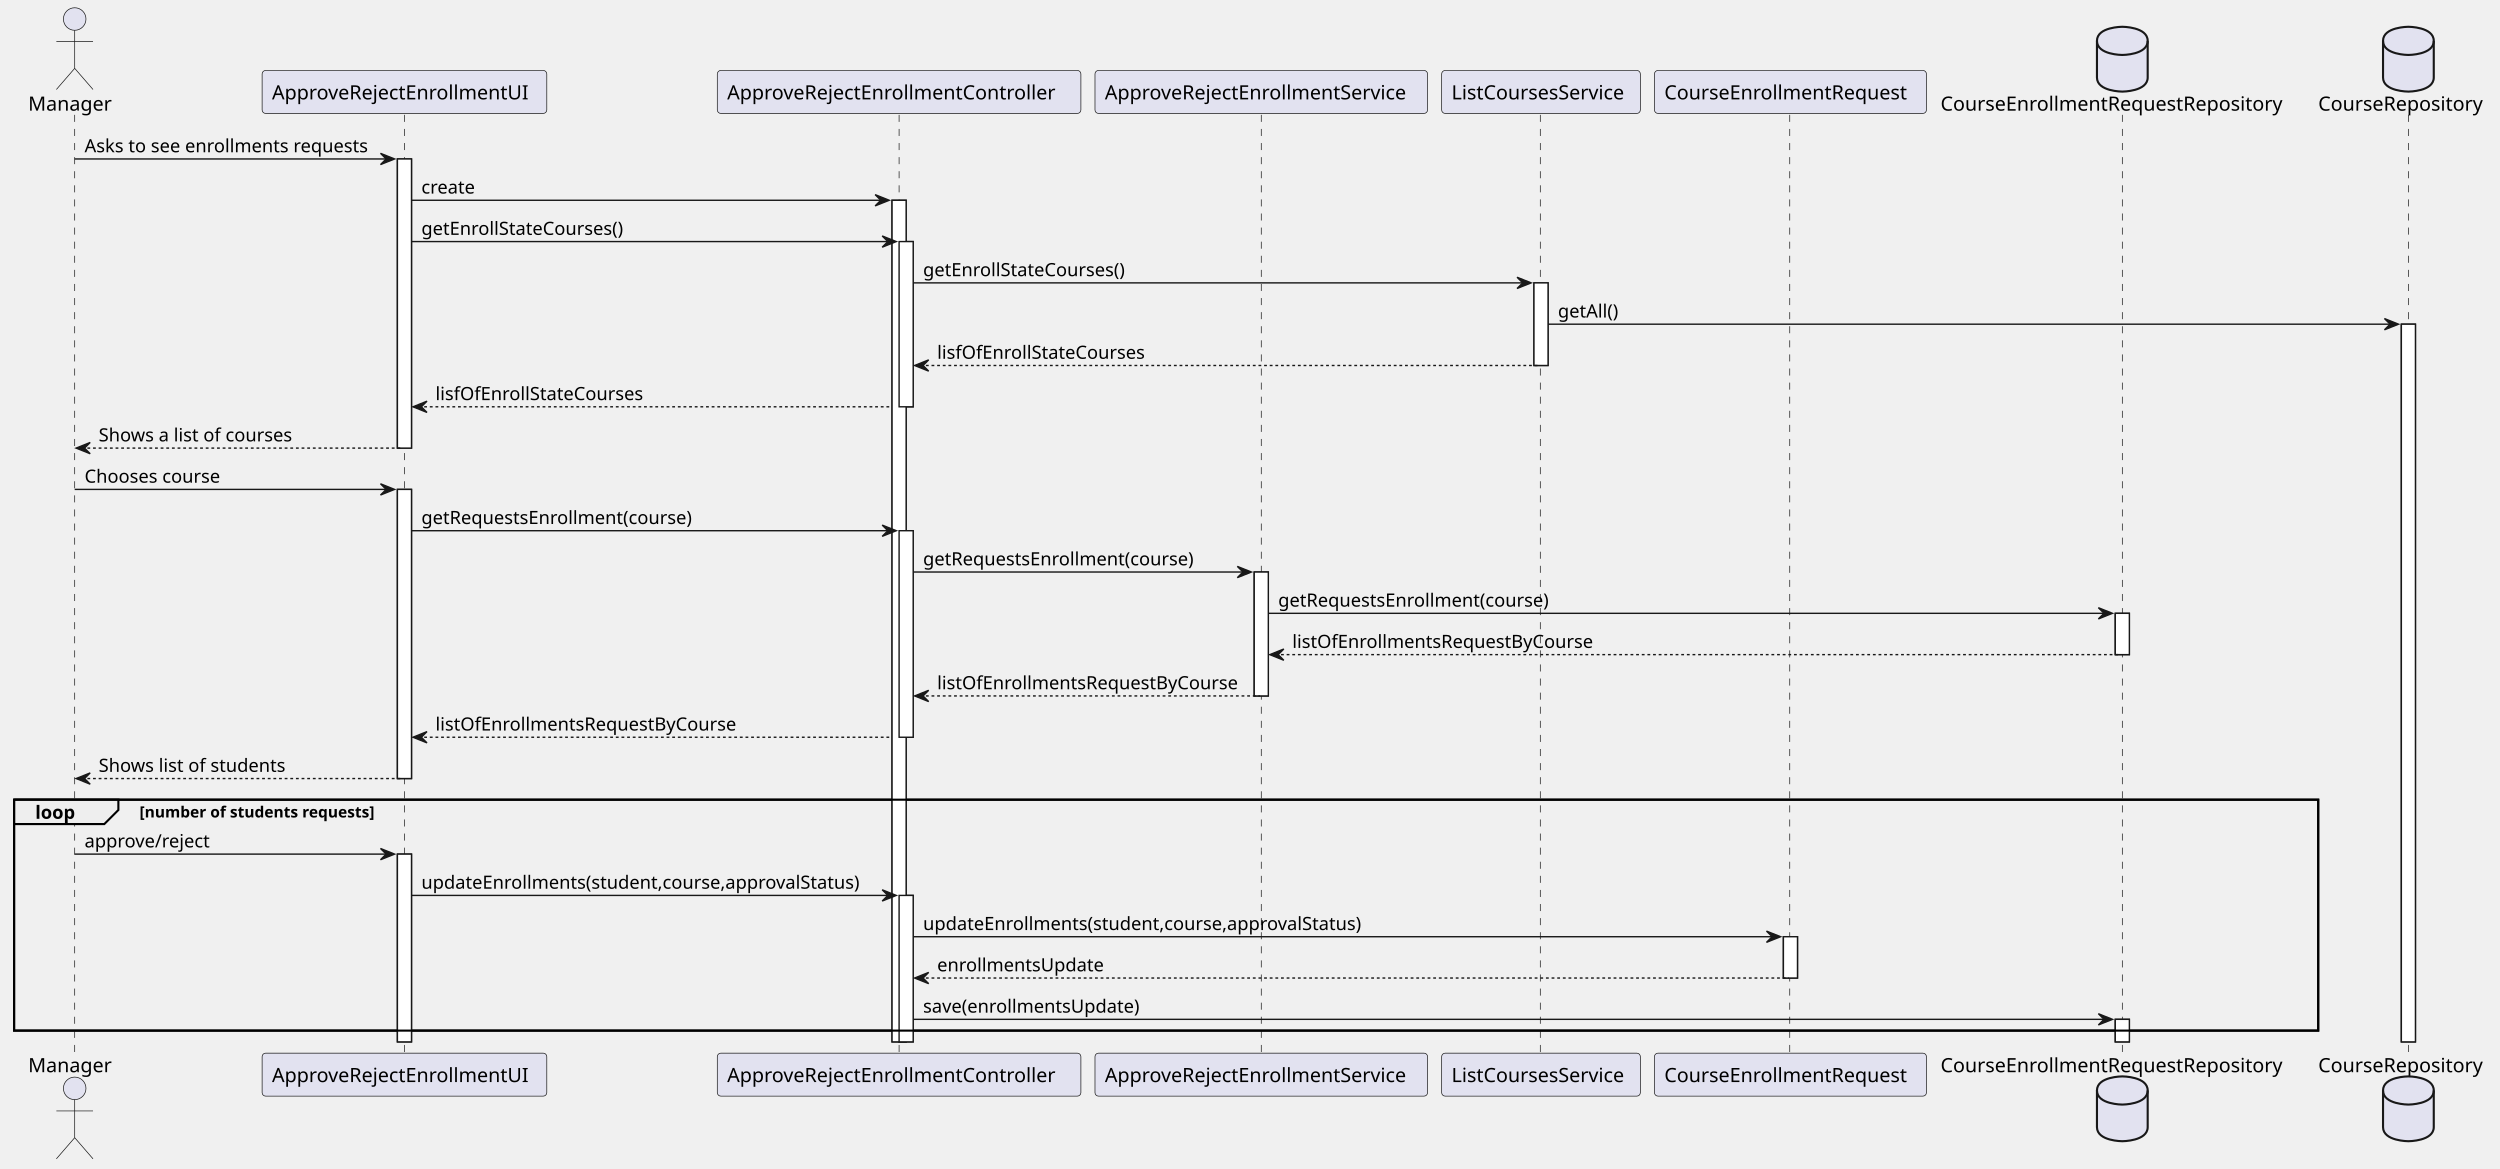
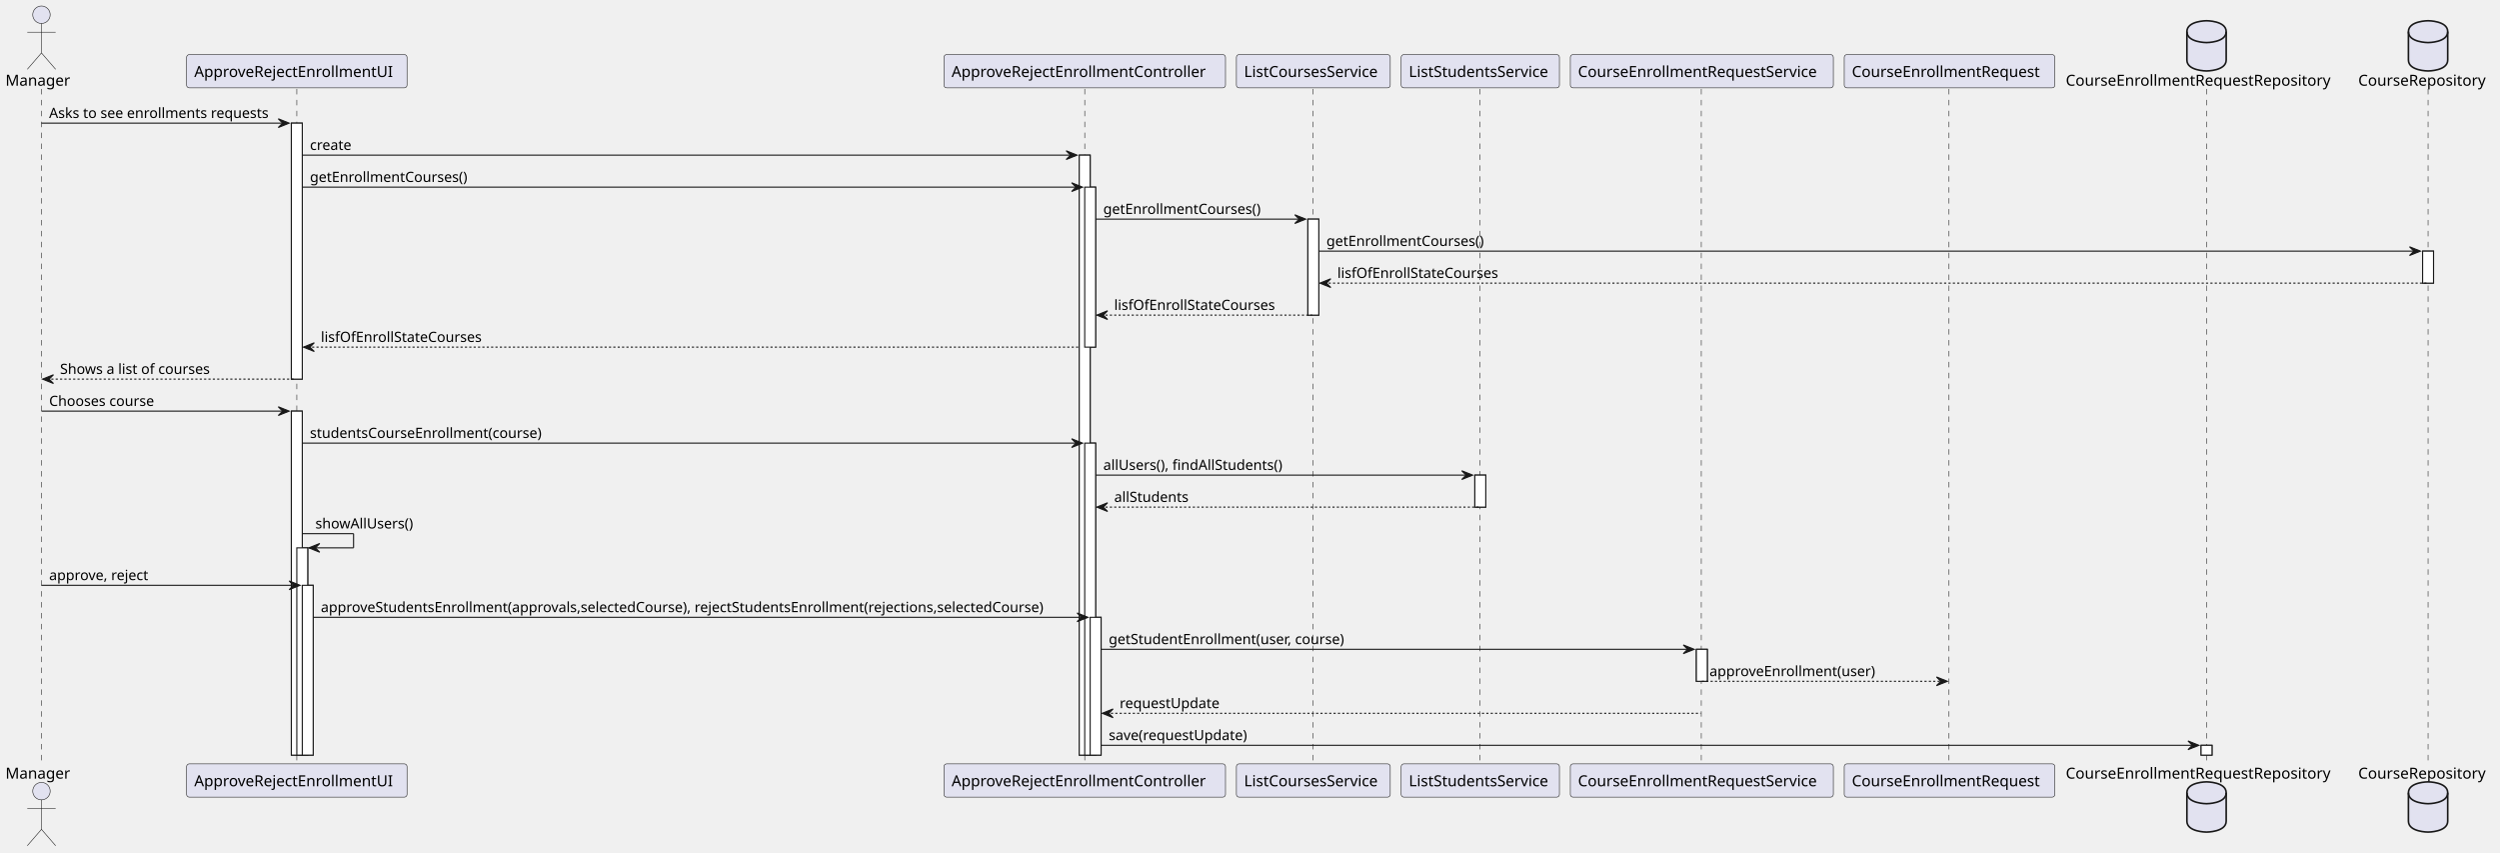
- <svg xmlns="http://www.w3.org/2000/svg" contentStyleType="text/css" height="829px" preserveAspectRatio="none" style="width:1774px;height:829px;background:#FFFFFF;" version="1.1" viewBox="0 0 1774 829" width="1774px" zoomAndPan="magnify">
+ <svg xmlns="http://www.w3.org/2000/svg" contentStyleType="text/css" height="781px" preserveAspectRatio="none" style="width:2290px;height:781px;background:#FFFFFF;" version="1.1" viewBox="0 0 2290 781" width="2290px" zoomAndPan="magnify">
  <defs />
  <g>
-     <rect fill="#FFFFFF" height="205.174" style="stroke:#181818;stroke-width:1.0;" width="10" x="282" y="112.799" />
-     <rect fill="#FFFFFF" height="205.174" style="stroke:#181818;stroke-width:1.0;" width="10" x="282" y="347.283" />
-     <rect fill="#FFFFFF" height="133.242" style="stroke:#181818;stroke-width:1.0;" width="10" x="282" y="606.078" />
-     <rect fill="#FFFFFF" height="597.211" style="stroke:#181818;stroke-width:1.0;" width="10" x="633" y="142.109" />
-     <rect fill="#FFFFFF" height="117.242" style="stroke:#181818;stroke-width:1.0;" width="10" x="638" y="171.42" />
-     <rect fill="#FFFFFF" height="146.553" style="stroke:#181818;stroke-width:1.0;" width="10" x="638" y="376.594" />
-     <rect fill="#FFFFFF" height="103.932" style="stroke:#181818;stroke-width:1.0;" width="10" x="638" y="635.389" />
-     <rect fill="#FFFFFF" height="87.932" style="stroke:#181818;stroke-width:1.0;" width="10" x="890" y="405.904" />
-     <rect fill="#FFFFFF" height="58.621" style="stroke:#181818;stroke-width:1.0;" width="10" x="1088.5" y="200.731" />
-     <rect fill="#FFFFFF" height="29.311" style="stroke:#181818;stroke-width:1.0;" width="10" x="1265.5" y="664.699" />
-     <rect fill="#FFFFFF" height="29.311" style="stroke:#181818;stroke-width:1.0;" width="10" x="1501" y="435.215" />
-     <rect fill="#FFFFFF" height="16" style="stroke:#181818;stroke-width:1.0;" width="10" x="1501" y="723.32" />
-     <rect fill="#FFFFFF" height="509.279" style="stroke:#181818;stroke-width:1.0;" width="10" x="1704" y="230.041" />
-     <rect fill="none" height="163.863" style="stroke:#000000;stroke-width:1.5;" width="1635" x="10" y="567.457" />
-     <line style="stroke:#181818;stroke-width:0.5;stroke-dasharray:5.0,5.0;" x1="53" x2="53" y1="81.488" y2="748.32" />
-     <line style="stroke:#181818;stroke-width:0.5;stroke-dasharray:5.0,5.0;" x1="287" x2="287" y1="81.488" y2="748.32" />
-     <line style="stroke:#181818;stroke-width:0.5;stroke-dasharray:5.0,5.0;" x1="638" x2="638" y1="81.488" y2="748.32" />
-     <line style="stroke:#181818;stroke-width:0.5;stroke-dasharray:5.0,5.0;" x1="895" x2="895" y1="81.488" y2="748.32" />
-     <line style="stroke:#181818;stroke-width:0.5;stroke-dasharray:5.0,5.0;" x1="1093" x2="1093" y1="81.488" y2="748.32" />
-     <line style="stroke:#181818;stroke-width:0.5;stroke-dasharray:5.0,5.0;" x1="1270" x2="1270" y1="81.488" y2="748.32" />
-     <line style="stroke:#181818;stroke-width:0.5;stroke-dasharray:5.0,5.0;" x1="1506" x2="1506" y1="81.488" y2="748.32" />
-     <line style="stroke:#181818;stroke-width:0.5;stroke-dasharray:5.0,5.0;" x1="1709" x2="1709" y1="81.488" y2="748.32" />
-     <text fill="#000000" font-family="sans-serif" font-size="14" lengthAdjust="spacing" textLength="60" x="20" y="78.535">Manager</text>
-     <ellipse cx="53" cy="13.5" fill="#E2E2F0" rx="8" ry="8" style="stroke:#181818;stroke-width:0.5;" />
-     <path d="M53,21.5 L53,48.5 M40,29.5 L66,29.5 M53,48.5 L40,63.5 M53,48.5 L66,63.5 " fill="none" style="stroke:#181818;stroke-width:0.5;" />
-     <text fill="#000000" font-family="sans-serif" font-size="14" lengthAdjust="spacing" textLength="60" x="20" y="760.856">Manager</text>
-     <ellipse cx="53" cy="772.309" fill="#E2E2F0" rx="8" ry="8" style="stroke:#181818;stroke-width:0.5;" />
-     <path d="M53,780.309 L53,807.309 M40,788.309 L66,788.309 M53,807.309 L40,822.309 M53,807.309 L66,822.309 " fill="none" style="stroke:#181818;stroke-width:0.5;" />
-     <rect fill="#E2E2F0" height="30.488" rx="2.5" ry="2.5" style="stroke:#181818;stroke-width:0.5;" width="202" x="186" y="50" />
-     <text fill="#000000" font-family="sans-serif" font-size="14" lengthAdjust="spacing" textLength="188" x="193" y="70.535">ApproveRejectEnrollmentUI</text>
-     <rect fill="#E2E2F0" height="30.488" rx="2.5" ry="2.5" style="stroke:#181818;stroke-width:0.5;" width="202" x="186" y="747.32" />
-     <text fill="#000000" font-family="sans-serif" font-size="14" lengthAdjust="spacing" textLength="188" x="193" y="767.856">ApproveRejectEnrollmentUI</text>
-     <rect fill="#E2E2F0" height="30.488" rx="2.5" ry="2.5" style="stroke:#181818;stroke-width:0.5;" width="258" x="509" y="50" />
-     <text fill="#000000" font-family="sans-serif" font-size="14" lengthAdjust="spacing" textLength="244" x="516" y="70.535">ApproveRejectEnrollmentController</text>
-     <rect fill="#E2E2F0" height="30.488" rx="2.5" ry="2.5" style="stroke:#181818;stroke-width:0.5;" width="258" x="509" y="747.32" />
-     <text fill="#000000" font-family="sans-serif" font-size="14" lengthAdjust="spacing" textLength="244" x="516" y="767.856">ApproveRejectEnrollmentController</text>
-     <rect fill="#E2E2F0" height="30.488" rx="2.5" ry="2.5" style="stroke:#181818;stroke-width:0.5;" width="236" x="777" y="50" />
-     <text fill="#000000" font-family="sans-serif" font-size="14" lengthAdjust="spacing" textLength="222" x="784" y="70.535">ApproveRejectEnrollmentService</text>
-     <rect fill="#E2E2F0" height="30.488" rx="2.5" ry="2.5" style="stroke:#181818;stroke-width:0.5;" width="236" x="777" y="747.32" />
-     <text fill="#000000" font-family="sans-serif" font-size="14" lengthAdjust="spacing" textLength="222" x="784" y="767.856">ApproveRejectEnrollmentService</text>
-     <rect fill="#E2E2F0" height="30.488" rx="2.5" ry="2.5" style="stroke:#181818;stroke-width:0.5;" width="141" x="1023" y="50" />
-     <text fill="#000000" font-family="sans-serif" font-size="14" lengthAdjust="spacing" textLength="127" x="1030" y="70.535">ListCoursesService</text>
-     <rect fill="#E2E2F0" height="30.488" rx="2.5" ry="2.5" style="stroke:#181818;stroke-width:0.5;" width="141" x="1023" y="747.32" />
-     <text fill="#000000" font-family="sans-serif" font-size="14" lengthAdjust="spacing" textLength="127" x="1030" y="767.856">ListCoursesService</text>
-     <rect fill="#E2E2F0" height="30.488" rx="2.5" ry="2.5" style="stroke:#181818;stroke-width:0.5;" width="193" x="1174" y="50" />
-     <text fill="#000000" font-family="sans-serif" font-size="14" lengthAdjust="spacing" textLength="179" x="1181" y="70.535">CourseEnrollmentRequest</text>
-     <rect fill="#E2E2F0" height="30.488" rx="2.5" ry="2.5" style="stroke:#181818;stroke-width:0.5;" width="193" x="1174" y="747.32" />
-     <text fill="#000000" font-family="sans-serif" font-size="14" lengthAdjust="spacing" textLength="179" x="1181" y="767.856">CourseEnrollmentRequest</text>
-     <text fill="#000000" font-family="sans-serif" font-size="14" lengthAdjust="spacing" textLength="252" x="1377" y="78.535">CourseEnrollmentRequestRepository</text>
-     <path d="M1488,29 C1488,19 1506,19 1506,19 C1506,19 1524,19 1524,29 L1524,55 C1524,65 1506,65 1506,65 C1506,65 1488,65 1488,55 L1488,29 " fill="#E2E2F0" style="stroke:#181818;stroke-width:1.5;" />
-     <path d="M1488,29 C1488,39 1506,39 1506,39 C1506,39 1524,39 1524,29 " fill="none" style="stroke:#181818;stroke-width:1.5;" />
-     <text fill="#000000" font-family="sans-serif" font-size="14" lengthAdjust="spacing" textLength="252" x="1377" y="760.856">CourseEnrollmentRequestRepository</text>
-     <path d="M1488,773.809 C1488,763.809 1506,763.809 1506,763.809 C1506,763.809 1524,763.809 1524,773.809 L1524,799.809 C1524,809.809 1506,809.809 1506,809.809 C1506,809.809 1488,809.809 1488,799.809 L1488,773.809 " fill="#E2E2F0" style="stroke:#181818;stroke-width:1.5;" />
-     <path d="M1488,773.809 C1488,783.809 1506,783.809 1506,783.809 C1506,783.809 1524,783.809 1524,773.809 " fill="none" style="stroke:#181818;stroke-width:1.5;" />
-     <text fill="#000000" font-family="sans-serif" font-size="14" lengthAdjust="spacing" textLength="122" x="1645" y="78.535">CourseRepository</text>
-     <path d="M1691,29 C1691,19 1709,19 1709,19 C1709,19 1727,19 1727,29 L1727,55 C1727,65 1709,65 1709,65 C1709,65 1691,65 1691,55 L1691,29 " fill="#E2E2F0" style="stroke:#181818;stroke-width:1.5;" />
-     <path d="M1691,29 C1691,39 1709,39 1709,39 C1709,39 1727,39 1727,29 " fill="none" style="stroke:#181818;stroke-width:1.5;" />
-     <text fill="#000000" font-family="sans-serif" font-size="14" lengthAdjust="spacing" textLength="122" x="1645" y="760.856">CourseRepository</text>
-     <path d="M1691,773.809 C1691,763.809 1709,763.809 1709,763.809 C1709,763.809 1727,763.809 1727,773.809 L1727,799.809 C1727,809.809 1709,809.809 1709,809.809 C1709,809.809 1691,809.809 1691,799.809 L1691,773.809 " fill="#E2E2F0" style="stroke:#181818;stroke-width:1.5;" />
-     <path d="M1691,773.809 C1691,783.809 1709,783.809 1709,783.809 C1709,783.809 1727,783.809 1727,773.809 " fill="none" style="stroke:#181818;stroke-width:1.5;" />
-     <rect fill="#FFFFFF" height="205.174" style="stroke:#181818;stroke-width:1.0;" width="10" x="282" y="112.799" />
-     <rect fill="#FFFFFF" height="205.174" style="stroke:#181818;stroke-width:1.0;" width="10" x="282" y="347.283" />
-     <rect fill="#FFFFFF" height="133.242" style="stroke:#181818;stroke-width:1.0;" width="10" x="282" y="606.078" />
-     <rect fill="#FFFFFF" height="597.211" style="stroke:#181818;stroke-width:1.0;" width="10" x="633" y="142.109" />
-     <rect fill="#FFFFFF" height="117.242" style="stroke:#181818;stroke-width:1.0;" width="10" x="638" y="171.42" />
-     <rect fill="#FFFFFF" height="146.553" style="stroke:#181818;stroke-width:1.0;" width="10" x="638" y="376.594" />
-     <rect fill="#FFFFFF" height="103.932" style="stroke:#181818;stroke-width:1.0;" width="10" x="638" y="635.389" />
-     <rect fill="#FFFFFF" height="87.932" style="stroke:#181818;stroke-width:1.0;" width="10" x="890" y="405.904" />
-     <rect fill="#FFFFFF" height="58.621" style="stroke:#181818;stroke-width:1.0;" width="10" x="1088.5" y="200.731" />
-     <rect fill="#FFFFFF" height="29.311" style="stroke:#181818;stroke-width:1.0;" width="10" x="1265.5" y="664.699" />
-     <rect fill="#FFFFFF" height="29.311" style="stroke:#181818;stroke-width:1.0;" width="10" x="1501" y="435.215" />
-     <rect fill="#FFFFFF" height="16" style="stroke:#181818;stroke-width:1.0;" width="10" x="1501" y="723.32" />
-     <rect fill="#FFFFFF" height="509.279" style="stroke:#181818;stroke-width:1.0;" width="10" x="1704" y="230.041" />
-     <polygon fill="#181818" points="270,108.799,280,112.799,270,116.799,274,112.799" style="stroke:#181818;stroke-width:1.0;" />
-     <line style="stroke:#181818;stroke-width:1.0;" x1="53" x2="276" y1="112.799" y2="112.799" />
-     <text fill="#000000" font-family="sans-serif" font-size="13" lengthAdjust="spacing" textLength="210" x="60" y="108.057">Asks to see enrollments requests</text>
-     <polygon fill="#181818" points="621,138.109,631,142.109,621,146.109,625,142.109" style="stroke:#181818;stroke-width:1.0;" />
-     <line style="stroke:#181818;stroke-width:1.0;" x1="292" x2="627" y1="142.109" y2="142.109" />
-     <text fill="#000000" font-family="sans-serif" font-size="13" lengthAdjust="spacing" textLength="38" x="299" y="137.367">create</text>
-     <polygon fill="#181818" points="626,167.42,636,171.42,626,175.42,630,171.42" style="stroke:#181818;stroke-width:1.0;" />
-     <line style="stroke:#181818;stroke-width:1.0;" x1="292" x2="632" y1="171.42" y2="171.42" />
-     <text fill="#000000" font-family="sans-serif" font-size="13" lengthAdjust="spacing" textLength="146" x="299" y="166.678">getEnrollStateCourses()</text>
-     <polygon fill="#181818" points="1076.5,196.731,1086.5,200.731,1076.5,204.731,1080.5,200.731" style="stroke:#181818;stroke-width:1.0;" />
-     <line style="stroke:#181818;stroke-width:1.0;" x1="648" x2="1082.5" y1="200.731" y2="200.731" />
-     <text fill="#000000" font-family="sans-serif" font-size="13" lengthAdjust="spacing" textLength="146" x="655" y="195.988">getEnrollStateCourses()</text>
-     <polygon fill="#181818" points="1692,226.041,1702,230.041,1692,234.041,1696,230.041" style="stroke:#181818;stroke-width:1.0;" />
-     <line style="stroke:#181818;stroke-width:1.0;" x1="1098.5" x2="1698" y1="230.041" y2="230.041" />
-     <text fill="#000000" font-family="sans-serif" font-size="13" lengthAdjust="spacing" textLength="45" x="1105.5" y="225.299">getAll()</text>
-     <polygon fill="#181818" points="659,255.352,649,259.352,659,263.352,655,259.352" style="stroke:#181818;stroke-width:1.0;" />
-     <line style="stroke:#181818;stroke-width:1.0;stroke-dasharray:2.0,2.0;" x1="653" x2="1092.5" y1="259.352" y2="259.352" />
-     <text fill="#000000" font-family="sans-serif" font-size="13" lengthAdjust="spacing" textLength="153" x="665" y="254.609">lisfOfEnrollStateCourses</text>
-     <polygon fill="#181818" points="303,284.662,293,288.662,303,292.662,299,288.662" style="stroke:#181818;stroke-width:1.0;" />
-     <line style="stroke:#181818;stroke-width:1.0;stroke-dasharray:2.0,2.0;" x1="297" x2="632" y1="288.662" y2="288.662" />
-     <text fill="#000000" font-family="sans-serif" font-size="13" lengthAdjust="spacing" textLength="153" x="309" y="283.92">lisfOfEnrollStateCourses</text>
-     <polygon fill="#181818" points="64,313.973,54,317.973,64,321.973,60,317.973" style="stroke:#181818;stroke-width:1.0;" />
-     <line style="stroke:#181818;stroke-width:1.0;stroke-dasharray:2.0,2.0;" x1="58" x2="286" y1="317.973" y2="317.973" />
-     <text fill="#000000" font-family="sans-serif" font-size="13" lengthAdjust="spacing" textLength="145" x="70" y="313.231">Shows a list of courses</text>
-     <polygon fill="#181818" points="270,343.283,280,347.283,270,351.283,274,347.283" style="stroke:#181818;stroke-width:1.0;" />
-     <line style="stroke:#181818;stroke-width:1.0;" x1="53" x2="276" y1="347.283" y2="347.283" />
-     <text fill="#000000" font-family="sans-serif" font-size="13" lengthAdjust="spacing" textLength="100" x="60" y="342.541">Chooses course</text>
-     <polygon fill="#181818" points="626,372.594,636,376.594,626,380.594,630,376.594" style="stroke:#181818;stroke-width:1.0;" />
-     <line style="stroke:#181818;stroke-width:1.0;" x1="292" x2="632" y1="376.594" y2="376.594" />
-     <text fill="#000000" font-family="sans-serif" font-size="13" lengthAdjust="spacing" textLength="195" x="299" y="371.852">getRequestsEnrollment(course)</text>
-     <polygon fill="#181818" points="878,401.904,888,405.904,878,409.904,882,405.904" style="stroke:#181818;stroke-width:1.0;" />
-     <line style="stroke:#181818;stroke-width:1.0;" x1="648" x2="884" y1="405.904" y2="405.904" />
-     <text fill="#000000" font-family="sans-serif" font-size="13" lengthAdjust="spacing" textLength="195" x="655" y="401.162">getRequestsEnrollment(course)</text>
-     <polygon fill="#181818" points="1489,431.215,1499,435.215,1489,439.215,1493,435.215" style="stroke:#181818;stroke-width:1.0;" />
-     <line style="stroke:#181818;stroke-width:1.0;" x1="900" x2="1495" y1="435.215" y2="435.215" />
-     <text fill="#000000" font-family="sans-serif" font-size="13" lengthAdjust="spacing" textLength="195" x="907" y="430.473">getRequestsEnrollment(course)</text>
-     <polygon fill="#181818" points="911,460.525,901,464.525,911,468.525,907,464.525" style="stroke:#181818;stroke-width:1.0;" />
-     <line style="stroke:#181818;stroke-width:1.0;stroke-dasharray:2.0,2.0;" x1="905" x2="1505" y1="464.525" y2="464.525" />
-     <text fill="#000000" font-family="sans-serif" font-size="13" lengthAdjust="spacing" textLength="218" x="917" y="459.783">listOfEnrollmentsRequestByCourse</text>
-     <polygon fill="#181818" points="659,489.836,649,493.836,659,497.836,655,493.836" style="stroke:#181818;stroke-width:1.0;" />
-     <line style="stroke:#181818;stroke-width:1.0;stroke-dasharray:2.0,2.0;" x1="653" x2="894" y1="493.836" y2="493.836" />
-     <text fill="#000000" font-family="sans-serif" font-size="13" lengthAdjust="spacing" textLength="218" x="665" y="489.094">listOfEnrollmentsRequestByCourse</text>
-     <polygon fill="#181818" points="303,519.146,293,523.146,303,527.146,299,523.146" style="stroke:#181818;stroke-width:1.0;" />
-     <line style="stroke:#181818;stroke-width:1.0;stroke-dasharray:2.0,2.0;" x1="297" x2="632" y1="523.146" y2="523.146" />
-     <text fill="#000000" font-family="sans-serif" font-size="13" lengthAdjust="spacing" textLength="218" x="309" y="518.404">listOfEnrollmentsRequestByCourse</text>
-     <polygon fill="#181818" points="64,548.457,54,552.457,64,556.457,60,552.457" style="stroke:#181818;stroke-width:1.0;" />
-     <line style="stroke:#181818;stroke-width:1.0;stroke-dasharray:2.0,2.0;" x1="58" x2="286" y1="552.457" y2="552.457" />
-     <text fill="#000000" font-family="sans-serif" font-size="13" lengthAdjust="spacing" textLength="140" x="70" y="547.715">Shows list of students</text>
-     <path d="M10,567.457 L84,567.457 L84,574.768 L74,584.768 L10,584.768 L10,567.457 " fill="#EEEEEE" style="stroke:#000000;stroke-width:1.5;" />
-     <rect fill="none" height="163.863" style="stroke:#000000;stroke-width:1.5;" width="1635" x="10" y="567.457" />
-     <text fill="#000000" font-family="sans-serif" font-size="13" font-weight="bold" lengthAdjust="spacing" textLength="29" x="25" y="581.025">loop</text>
-     <text fill="#000000" font-family="sans-serif" font-size="11" font-weight="bold" lengthAdjust="spacing" textLength="169" x="99" y="580.092">[number of students requests]</text>
-     <polygon fill="#181818" points="270,602.078,280,606.078,270,610.078,274,606.078" style="stroke:#181818;stroke-width:1.0;" />
-     <line style="stroke:#181818;stroke-width:1.0;" x1="53" x2="276" y1="606.078" y2="606.078" />
-     <text fill="#000000" font-family="sans-serif" font-size="13" lengthAdjust="spacing" textLength="92" x="60" y="601.336">approve/reject</text>
-     <polygon fill="#181818" points="626,631.389,636,635.389,626,639.389,630,635.389" style="stroke:#181818;stroke-width:1.0;" />
-     <line style="stroke:#181818;stroke-width:1.0;" x1="292" x2="632" y1="635.389" y2="635.389" />
-     <text fill="#000000" font-family="sans-serif" font-size="13" lengthAdjust="spacing" textLength="317" x="299" y="630.646">updateEnrollments(student,course,approvalStatus)</text>
-     <polygon fill="#181818" points="1253.5,660.699,1263.5,664.699,1253.5,668.699,1257.5,664.699" style="stroke:#181818;stroke-width:1.0;" />
-     <line style="stroke:#181818;stroke-width:1.0;" x1="648" x2="1259.5" y1="664.699" y2="664.699" />
-     <text fill="#000000" font-family="sans-serif" font-size="13" lengthAdjust="spacing" textLength="317" x="655" y="659.957">updateEnrollments(student,course,approvalStatus)</text>
-     <polygon fill="#181818" points="659,690.01,649,694.01,659,698.01,655,694.01" style="stroke:#181818;stroke-width:1.0;" />
-     <line style="stroke:#181818;stroke-width:1.0;stroke-dasharray:2.0,2.0;" x1="653" x2="1269.5" y1="694.01" y2="694.01" />
-     <text fill="#000000" font-family="sans-serif" font-size="13" lengthAdjust="spacing" textLength="119" x="665" y="689.268">enrollmentsUpdate</text>
-     <polygon fill="#181818" points="1489,719.32,1499,723.32,1489,727.32,1493,723.32" style="stroke:#181818;stroke-width:1.0;" />
-     <line style="stroke:#181818;stroke-width:1.0;" x1="648" x2="1495" y1="723.32" y2="723.32" />
-     <text fill="#000000" font-family="sans-serif" font-size="13" lengthAdjust="spacing" textLength="155" x="655" y="718.578">save(enrollmentsUpdate)</text>
+     <rect fill="#FFFFFF" height="234.484" style="stroke:#181818;stroke-width:1.0;" width="10" x="267" y="112.799" />
+     <rect fill="#FFFFFF" height="315.106" style="stroke:#181818;stroke-width:1.0;" width="10" x="267" y="376.594" />
+     <rect fill="#FFFFFF" height="189.863" style="stroke:#181818;stroke-width:1.0;" width="10" x="272" y="501.836" />
+     <rect fill="#FFFFFF" height="155.553" style="stroke:#181818;stroke-width:1.0;" width="10" x="277" y="536.146" />
+     <rect fill="#FFFFFF" height="549.59" style="stroke:#181818;stroke-width:1.0;" width="10" x="989" y="142.109" />
+     <rect fill="#FFFFFF" height="146.553" style="stroke:#181818;stroke-width:1.0;" width="10" x="994" y="171.42" />
+     <rect fill="#FFFFFF" height="285.795" style="stroke:#181818;stroke-width:1.0;" width="10" x="994" y="405.904" />
+     <rect fill="#FFFFFF" height="126.242" style="stroke:#181818;stroke-width:1.0;" width="10" x="999" y="565.457" />
+     <rect fill="#FFFFFF" height="87.932" style="stroke:#181818;stroke-width:1.0;" width="10" x="1198.5" y="200.731" />
+     <rect fill="#FFFFFF" height="29.311" style="stroke:#181818;stroke-width:1.0;" width="10" x="1351.5" y="435.215" />
+     <rect fill="#FFFFFF" height="29.311" style="stroke:#181818;stroke-width:1.0;" width="10" x="1554.5" y="594.768" />
+     <rect fill="#FFFFFF" height="9" style="stroke:#181818;stroke-width:1.0;" width="10" x="2017" y="682.699" />
+     <rect fill="#FFFFFF" height="29.311" style="stroke:#181818;stroke-width:1.0;" width="10" x="2220" y="230.041" />
+     <line style="stroke:#181818;stroke-width:0.5;stroke-dasharray:5.0,5.0;" x1="38" x2="38" y1="81.488" y2="700.699" />
+     <line style="stroke:#181818;stroke-width:0.5;stroke-dasharray:5.0,5.0;" x1="272" x2="272" y1="81.488" y2="700.699" />
+     <line style="stroke:#181818;stroke-width:0.5;stroke-dasharray:5.0,5.0;" x1="994" x2="994" y1="81.488" y2="700.699" />
+     <line style="stroke:#181818;stroke-width:0.5;stroke-dasharray:5.0,5.0;" x1="1203" x2="1203" y1="81.488" y2="700.699" />
+     <line style="stroke:#181818;stroke-width:0.5;stroke-dasharray:5.0,5.0;" x1="1356" x2="1356" y1="81.488" y2="700.699" />
+     <line style="stroke:#181818;stroke-width:0.5;stroke-dasharray:5.0,5.0;" x1="1559" x2="1559" y1="81.488" y2="700.699" />
+     <line style="stroke:#181818;stroke-width:0.5;stroke-dasharray:5.0,5.0;" x1="1786" x2="1786" y1="81.488" y2="700.699" />
+     <line style="stroke:#181818;stroke-width:0.5;stroke-dasharray:5.0,5.0;" x1="2022" x2="2022" y1="81.488" y2="700.699" />
+     <line style="stroke:#181818;stroke-width:0.5;stroke-dasharray:5.0,5.0;" x1="2225" x2="2225" y1="81.488" y2="700.699" />
+     <text fill="#000000" font-family="sans-serif" font-size="14" lengthAdjust="spacing" textLength="60" x="5" y="78.535">Manager</text>
+     <ellipse cx="38" cy="13.5" fill="#E2E2F0" rx="8" ry="8" style="stroke:#181818;stroke-width:0.5;" />
+     <path d="M38,21.5 L38,48.5 M25,29.5 L51,29.5 M38,48.5 L25,63.5 M38,48.5 L51,63.5 " fill="none" style="stroke:#181818;stroke-width:0.5;" />
+     <text fill="#000000" font-family="sans-serif" font-size="14" lengthAdjust="spacing" textLength="60" x="5" y="713.234">Manager</text>
+     <ellipse cx="38" cy="724.688" fill="#E2E2F0" rx="8" ry="8" style="stroke:#181818;stroke-width:0.5;" />
+     <path d="M38,732.688 L38,759.688 M25,740.688 L51,740.688 M38,759.688 L25,774.688 M38,759.688 L51,774.688 " fill="none" style="stroke:#181818;stroke-width:0.5;" />
+     <rect fill="#E2E2F0" height="30.488" rx="2.5" ry="2.5" style="stroke:#181818;stroke-width:0.5;" width="202" x="171" y="50" />
+     <text fill="#000000" font-family="sans-serif" font-size="14" lengthAdjust="spacing" textLength="188" x="178" y="70.535">ApproveRejectEnrollmentUI</text>
+     <rect fill="#E2E2F0" height="30.488" rx="2.5" ry="2.5" style="stroke:#181818;stroke-width:0.5;" width="202" x="171" y="699.699" />
+     <text fill="#000000" font-family="sans-serif" font-size="14" lengthAdjust="spacing" textLength="188" x="178" y="720.234">ApproveRejectEnrollmentUI</text>
+     <rect fill="#E2E2F0" height="30.488" rx="2.5" ry="2.5" style="stroke:#181818;stroke-width:0.5;" width="258" x="865" y="50" />
+     <text fill="#000000" font-family="sans-serif" font-size="14" lengthAdjust="spacing" textLength="244" x="872" y="70.535">ApproveRejectEnrollmentController</text>
+     <rect fill="#E2E2F0" height="30.488" rx="2.5" ry="2.5" style="stroke:#181818;stroke-width:0.5;" width="258" x="865" y="699.699" />
+     <text fill="#000000" font-family="sans-serif" font-size="14" lengthAdjust="spacing" textLength="244" x="872" y="720.234">ApproveRejectEnrollmentController</text>
+     <rect fill="#E2E2F0" height="30.488" rx="2.5" ry="2.5" style="stroke:#181818;stroke-width:0.5;" width="141" x="1133" y="50" />
+     <text fill="#000000" font-family="sans-serif" font-size="14" lengthAdjust="spacing" textLength="127" x="1140" y="70.535">ListCoursesService</text>
+     <rect fill="#E2E2F0" height="30.488" rx="2.5" ry="2.5" style="stroke:#181818;stroke-width:0.5;" width="141" x="1133" y="699.699" />
+     <text fill="#000000" font-family="sans-serif" font-size="14" lengthAdjust="spacing" textLength="127" x="1140" y="720.234">ListCoursesService</text>
+     <rect fill="#E2E2F0" height="30.488" rx="2.5" ry="2.5" style="stroke:#181818;stroke-width:0.5;" width="145" x="1284" y="50" />
+     <text fill="#000000" font-family="sans-serif" font-size="14" lengthAdjust="spacing" textLength="131" x="1291" y="70.535">ListStudentsService</text>
+     <rect fill="#E2E2F0" height="30.488" rx="2.5" ry="2.5" style="stroke:#181818;stroke-width:0.5;" width="145" x="1284" y="699.699" />
+     <text fill="#000000" font-family="sans-serif" font-size="14" lengthAdjust="spacing" textLength="131" x="1291" y="720.234">ListStudentsService</text>
+     <rect fill="#E2E2F0" height="30.488" rx="2.5" ry="2.5" style="stroke:#181818;stroke-width:0.5;" width="241" x="1439" y="50" />
+     <text fill="#000000" font-family="sans-serif" font-size="14" lengthAdjust="spacing" textLength="227" x="1446" y="70.535">CourseEnrollmentRequestService</text>
+     <rect fill="#E2E2F0" height="30.488" rx="2.5" ry="2.5" style="stroke:#181818;stroke-width:0.5;" width="241" x="1439" y="699.699" />
+     <text fill="#000000" font-family="sans-serif" font-size="14" lengthAdjust="spacing" textLength="227" x="1446" y="720.234">CourseEnrollmentRequestService</text>
+     <rect fill="#E2E2F0" height="30.488" rx="2.5" ry="2.5" style="stroke:#181818;stroke-width:0.5;" width="193" x="1690" y="50" />
+     <text fill="#000000" font-family="sans-serif" font-size="14" lengthAdjust="spacing" textLength="179" x="1697" y="70.535">CourseEnrollmentRequest</text>
+     <rect fill="#E2E2F0" height="30.488" rx="2.5" ry="2.5" style="stroke:#181818;stroke-width:0.5;" width="193" x="1690" y="699.699" />
+     <text fill="#000000" font-family="sans-serif" font-size="14" lengthAdjust="spacing" textLength="179" x="1697" y="720.234">CourseEnrollmentRequest</text>
+     <text fill="#000000" font-family="sans-serif" font-size="14" lengthAdjust="spacing" textLength="252" x="1893" y="78.535">CourseEnrollmentRequestRepository</text>
+     <path d="M2004,29 C2004,19 2022,19 2022,19 C2022,19 2040,19 2040,29 L2040,55 C2040,65 2022,65 2022,65 C2022,65 2004,65 2004,55 L2004,29 " fill="#E2E2F0" style="stroke:#181818;stroke-width:1.5;" />
+     <path d="M2004,29 C2004,39 2022,39 2022,39 C2022,39 2040,39 2040,29 " fill="none" style="stroke:#181818;stroke-width:1.5;" />
+     <text fill="#000000" font-family="sans-serif" font-size="14" lengthAdjust="spacing" textLength="252" x="1893" y="713.234">CourseEnrollmentRequestRepository</text>
+     <path d="M2004,726.188 C2004,716.188 2022,716.188 2022,716.188 C2022,716.188 2040,716.188 2040,726.188 L2040,752.188 C2040,762.188 2022,762.188 2022,762.188 C2022,762.188 2004,762.188 2004,752.188 L2004,726.188 " fill="#E2E2F0" style="stroke:#181818;stroke-width:1.5;" />
+     <path d="M2004,726.188 C2004,736.188 2022,736.188 2022,736.188 C2022,736.188 2040,736.188 2040,726.188 " fill="none" style="stroke:#181818;stroke-width:1.5;" />
+     <text fill="#000000" font-family="sans-serif" font-size="14" lengthAdjust="spacing" textLength="122" x="2161" y="78.535">CourseRepository</text>
+     <path d="M2207,29 C2207,19 2225,19 2225,19 C2225,19 2243,19 2243,29 L2243,55 C2243,65 2225,65 2225,65 C2225,65 2207,65 2207,55 L2207,29 " fill="#E2E2F0" style="stroke:#181818;stroke-width:1.5;" />
+     <path d="M2207,29 C2207,39 2225,39 2225,39 C2225,39 2243,39 2243,29 " fill="none" style="stroke:#181818;stroke-width:1.5;" />
+     <text fill="#000000" font-family="sans-serif" font-size="14" lengthAdjust="spacing" textLength="122" x="2161" y="713.234">CourseRepository</text>
+     <path d="M2207,726.188 C2207,716.188 2225,716.188 2225,716.188 C2225,716.188 2243,716.188 2243,726.188 L2243,752.188 C2243,762.188 2225,762.188 2225,762.188 C2225,762.188 2207,762.188 2207,752.188 L2207,726.188 " fill="#E2E2F0" style="stroke:#181818;stroke-width:1.5;" />
+     <path d="M2207,726.188 C2207,736.188 2225,736.188 2225,736.188 C2225,736.188 2243,736.188 2243,726.188 " fill="none" style="stroke:#181818;stroke-width:1.5;" />
+     <rect fill="#FFFFFF" height="234.484" style="stroke:#181818;stroke-width:1.0;" width="10" x="267" y="112.799" />
+     <rect fill="#FFFFFF" height="315.106" style="stroke:#181818;stroke-width:1.0;" width="10" x="267" y="376.594" />
+     <rect fill="#FFFFFF" height="189.863" style="stroke:#181818;stroke-width:1.0;" width="10" x="272" y="501.836" />
+     <rect fill="#FFFFFF" height="155.553" style="stroke:#181818;stroke-width:1.0;" width="10" x="277" y="536.146" />
+     <rect fill="#FFFFFF" height="549.59" style="stroke:#181818;stroke-width:1.0;" width="10" x="989" y="142.109" />
+     <rect fill="#FFFFFF" height="146.553" style="stroke:#181818;stroke-width:1.0;" width="10" x="994" y="171.42" />
+     <rect fill="#FFFFFF" height="285.795" style="stroke:#181818;stroke-width:1.0;" width="10" x="994" y="405.904" />
+     <rect fill="#FFFFFF" height="126.242" style="stroke:#181818;stroke-width:1.0;" width="10" x="999" y="565.457" />
+     <rect fill="#FFFFFF" height="87.932" style="stroke:#181818;stroke-width:1.0;" width="10" x="1198.5" y="200.731" />
+     <rect fill="#FFFFFF" height="29.311" style="stroke:#181818;stroke-width:1.0;" width="10" x="1351.5" y="435.215" />
+     <rect fill="#FFFFFF" height="29.311" style="stroke:#181818;stroke-width:1.0;" width="10" x="1554.5" y="594.768" />
+     <rect fill="#FFFFFF" height="9" style="stroke:#181818;stroke-width:1.0;" width="10" x="2017" y="682.699" />
+     <rect fill="#FFFFFF" height="29.311" style="stroke:#181818;stroke-width:1.0;" width="10" x="2220" y="230.041" />
+     <polygon fill="#181818" points="255,108.799,265,112.799,255,116.799,259,112.799" style="stroke:#181818;stroke-width:1.0;" />
+     <line style="stroke:#181818;stroke-width:1.0;" x1="38" x2="261" y1="112.799" y2="112.799" />
+     <text fill="#000000" font-family="sans-serif" font-size="13" lengthAdjust="spacing" textLength="210" x="45" y="108.057">Asks to see enrollments requests</text>
+     <polygon fill="#181818" points="977,138.109,987,142.109,977,146.109,981,142.109" style="stroke:#181818;stroke-width:1.0;" />
+     <line style="stroke:#181818;stroke-width:1.0;" x1="277" x2="983" y1="142.109" y2="142.109" />
+     <text fill="#000000" font-family="sans-serif" font-size="13" lengthAdjust="spacing" textLength="38" x="284" y="137.367">create</text>
+     <polygon fill="#181818" points="982,167.42,992,171.42,982,175.42,986,171.42" style="stroke:#181818;stroke-width:1.0;" />
+     <line style="stroke:#181818;stroke-width:1.0;" x1="277" x2="988" y1="171.42" y2="171.42" />
+     <text fill="#000000" font-family="sans-serif" font-size="13" lengthAdjust="spacing" textLength="147" x="284" y="166.678">getEnrollmentCourses()</text>
+     <polygon fill="#181818" points="1186.5,196.731,1196.5,200.731,1186.5,204.731,1190.5,200.731" style="stroke:#181818;stroke-width:1.0;" />
+     <line style="stroke:#181818;stroke-width:1.0;" x1="1004" x2="1192.5" y1="200.731" y2="200.731" />
+     <text fill="#000000" font-family="sans-serif" font-size="13" lengthAdjust="spacing" textLength="147" x="1011" y="195.988">getEnrollmentCourses()</text>
+     <polygon fill="#181818" points="2208,226.041,2218,230.041,2208,234.041,2212,230.041" style="stroke:#181818;stroke-width:1.0;" />
+     <line style="stroke:#181818;stroke-width:1.0;" x1="1208.5" x2="2214" y1="230.041" y2="230.041" />
+     <text fill="#000000" font-family="sans-serif" font-size="13" lengthAdjust="spacing" textLength="147" x="1215.5" y="225.299">getEnrollmentCourses()</text>
+     <polygon fill="#181818" points="1219.5,255.352,1209.5,259.352,1219.5,263.352,1215.5,259.352" style="stroke:#181818;stroke-width:1.0;" />
+     <line style="stroke:#181818;stroke-width:1.0;stroke-dasharray:2.0,2.0;" x1="1213.5" x2="2224" y1="259.352" y2="259.352" />
+     <text fill="#000000" font-family="sans-serif" font-size="13" lengthAdjust="spacing" textLength="153" x="1225.5" y="254.609">lisfOfEnrollStateCourses</text>
+     <polygon fill="#181818" points="1015,284.662,1005,288.662,1015,292.662,1011,288.662" style="stroke:#181818;stroke-width:1.0;" />
+     <line style="stroke:#181818;stroke-width:1.0;stroke-dasharray:2.0,2.0;" x1="1009" x2="1202.5" y1="288.662" y2="288.662" />
+     <text fill="#000000" font-family="sans-serif" font-size="13" lengthAdjust="spacing" textLength="153" x="1021" y="283.92">lisfOfEnrollStateCourses</text>
+     <polygon fill="#181818" points="288,313.973,278,317.973,288,321.973,284,317.973" style="stroke:#181818;stroke-width:1.0;" />
+     <line style="stroke:#181818;stroke-width:1.0;stroke-dasharray:2.0,2.0;" x1="282" x2="988" y1="317.973" y2="317.973" />
+     <text fill="#000000" font-family="sans-serif" font-size="13" lengthAdjust="spacing" textLength="153" x="294" y="313.231">lisfOfEnrollStateCourses</text>
+     <polygon fill="#181818" points="49,343.283,39,347.283,49,351.283,45,347.283" style="stroke:#181818;stroke-width:1.0;" />
+     <line style="stroke:#181818;stroke-width:1.0;stroke-dasharray:2.0,2.0;" x1="43" x2="271" y1="347.283" y2="347.283" />
+     <text fill="#000000" font-family="sans-serif" font-size="13" lengthAdjust="spacing" textLength="145" x="55" y="342.541">Shows a list of courses</text>
+     <polygon fill="#181818" points="255,372.594,265,376.594,255,380.594,259,376.594" style="stroke:#181818;stroke-width:1.0;" />
+     <line style="stroke:#181818;stroke-width:1.0;" x1="38" x2="261" y1="376.594" y2="376.594" />
+     <text fill="#000000" font-family="sans-serif" font-size="13" lengthAdjust="spacing" textLength="100" x="45" y="371.852">Chooses course</text>
+     <polygon fill="#181818" points="982,401.904,992,405.904,982,409.904,986,405.904" style="stroke:#181818;stroke-width:1.0;" />
+     <line style="stroke:#181818;stroke-width:1.0;" x1="277" x2="988" y1="405.904" y2="405.904" />
+     <text fill="#000000" font-family="sans-serif" font-size="13" lengthAdjust="spacing" textLength="217" x="284" y="401.162">studentsCourseEnrollment(course)</text>
+     <polygon fill="#181818" points="1339.5,431.215,1349.5,435.215,1339.5,439.215,1343.5,435.215" style="stroke:#181818;stroke-width:1.0;" />
+     <line style="stroke:#181818;stroke-width:1.0;" x1="1004" x2="1345.5" y1="435.215" y2="435.215" />
+     <text fill="#000000" font-family="sans-serif" font-size="13" lengthAdjust="spacing" textLength="171" x="1011" y="430.473">allUsers(), findAllStudents()</text>
+     <polygon fill="#181818" points="1015,460.525,1005,464.525,1015,468.525,1011,464.525" style="stroke:#181818;stroke-width:1.0;" />
+     <line style="stroke:#181818;stroke-width:1.0;stroke-dasharray:2.0,2.0;" x1="1009" x2="1355.5" y1="464.525" y2="464.525" />
+     <text fill="#000000" font-family="sans-serif" font-size="13" lengthAdjust="spacing" textLength="70" x="1021" y="459.783">allStudents</text>
+     <line style="stroke:#181818;stroke-width:1.0;" x1="277" x2="324" y1="488.836" y2="488.836" />
+     <line style="stroke:#181818;stroke-width:1.0;" x1="324" x2="324" y1="488.836" y2="501.836" />
+     <line style="stroke:#181818;stroke-width:1.0;" x1="283" x2="324" y1="501.836" y2="501.836" />
+     <polygon fill="#181818" points="293,497.836,283,501.836,293,505.836,289,501.836" style="stroke:#181818;stroke-width:1.0;" />
+     <text fill="#000000" font-family="sans-serif" font-size="13" lengthAdjust="spacing" textLength="93" x="289" y="484.094">showAllUsers()</text>
+     <polygon fill="#181818" points="265,532.146,275,536.146,265,540.146,269,536.146" style="stroke:#181818;stroke-width:1.0;" />
+     <line style="stroke:#181818;stroke-width:1.0;" x1="38" x2="271" y1="536.146" y2="536.146" />
+     <text fill="#000000" font-family="sans-serif" font-size="13" lengthAdjust="spacing" textLength="93" x="45" y="531.404">approve, reject</text>
+     <polygon fill="#181818" points="987,561.457,997,565.457,987,569.457,991,565.457" style="stroke:#181818;stroke-width:1.0;" />
+     <line style="stroke:#181818;stroke-width:1.0;" x1="287" x2="993" y1="565.457" y2="565.457" />
+     <text fill="#000000" font-family="sans-serif" font-size="13" lengthAdjust="spacing" textLength="678" x="294" y="560.715">approveStudentsEnrollment(approvals,selectedCourse), rejectStudentsEnrollment(rejections,selectedCourse)</text>
+     <polygon fill="#181818" points="1542.5,590.768,1552.5,594.768,1542.5,598.768,1546.5,594.768" style="stroke:#181818;stroke-width:1.0;" />
+     <line style="stroke:#181818;stroke-width:1.0;" x1="1009" x2="1548.5" y1="594.768" y2="594.768" />
+     <text fill="#000000" font-family="sans-serif" font-size="13" lengthAdjust="spacing" textLength="221" x="1016" y="590.025">getStudentEnrollment(user, course)</text>
+     <polygon fill="#181818" points="1774.5,620.078,1784.5,624.078,1774.5,628.078,1778.5,624.078" style="stroke:#181818;stroke-width:1.0;" />
+     <line style="stroke:#181818;stroke-width:1.0;stroke-dasharray:2.0,2.0;" x1="1559.5" x2="1780.5" y1="624.078" y2="624.078" />
+     <text fill="#000000" font-family="sans-serif" font-size="13" lengthAdjust="spacing" textLength="153" x="1566.5" y="619.336">approveEnrollment(user)</text>
+     <polygon fill="#181818" points="1020,649.389,1010,653.389,1020,657.389,1016,653.389" style="stroke:#181818;stroke-width:1.0;" />
+     <line style="stroke:#181818;stroke-width:1.0;stroke-dasharray:2.0,2.0;" x1="1014" x2="1558.5" y1="653.389" y2="653.389" />
+     <text fill="#000000" font-family="sans-serif" font-size="13" lengthAdjust="spacing" textLength="91" x="1026" y="648.646">requestUpdate</text>
+     <polygon fill="#181818" points="2005,678.699,2015,682.699,2005,686.699,2009,682.699" style="stroke:#181818;stroke-width:1.0;" />
+     <line style="stroke:#181818;stroke-width:1.0;" x1="1009" x2="2011" y1="682.699" y2="682.699" />
+     <text fill="#000000" font-family="sans-serif" font-size="13" lengthAdjust="spacing" textLength="127" x="1016" y="677.957">save(requestUpdate)</text>
  </g>
</svg>
